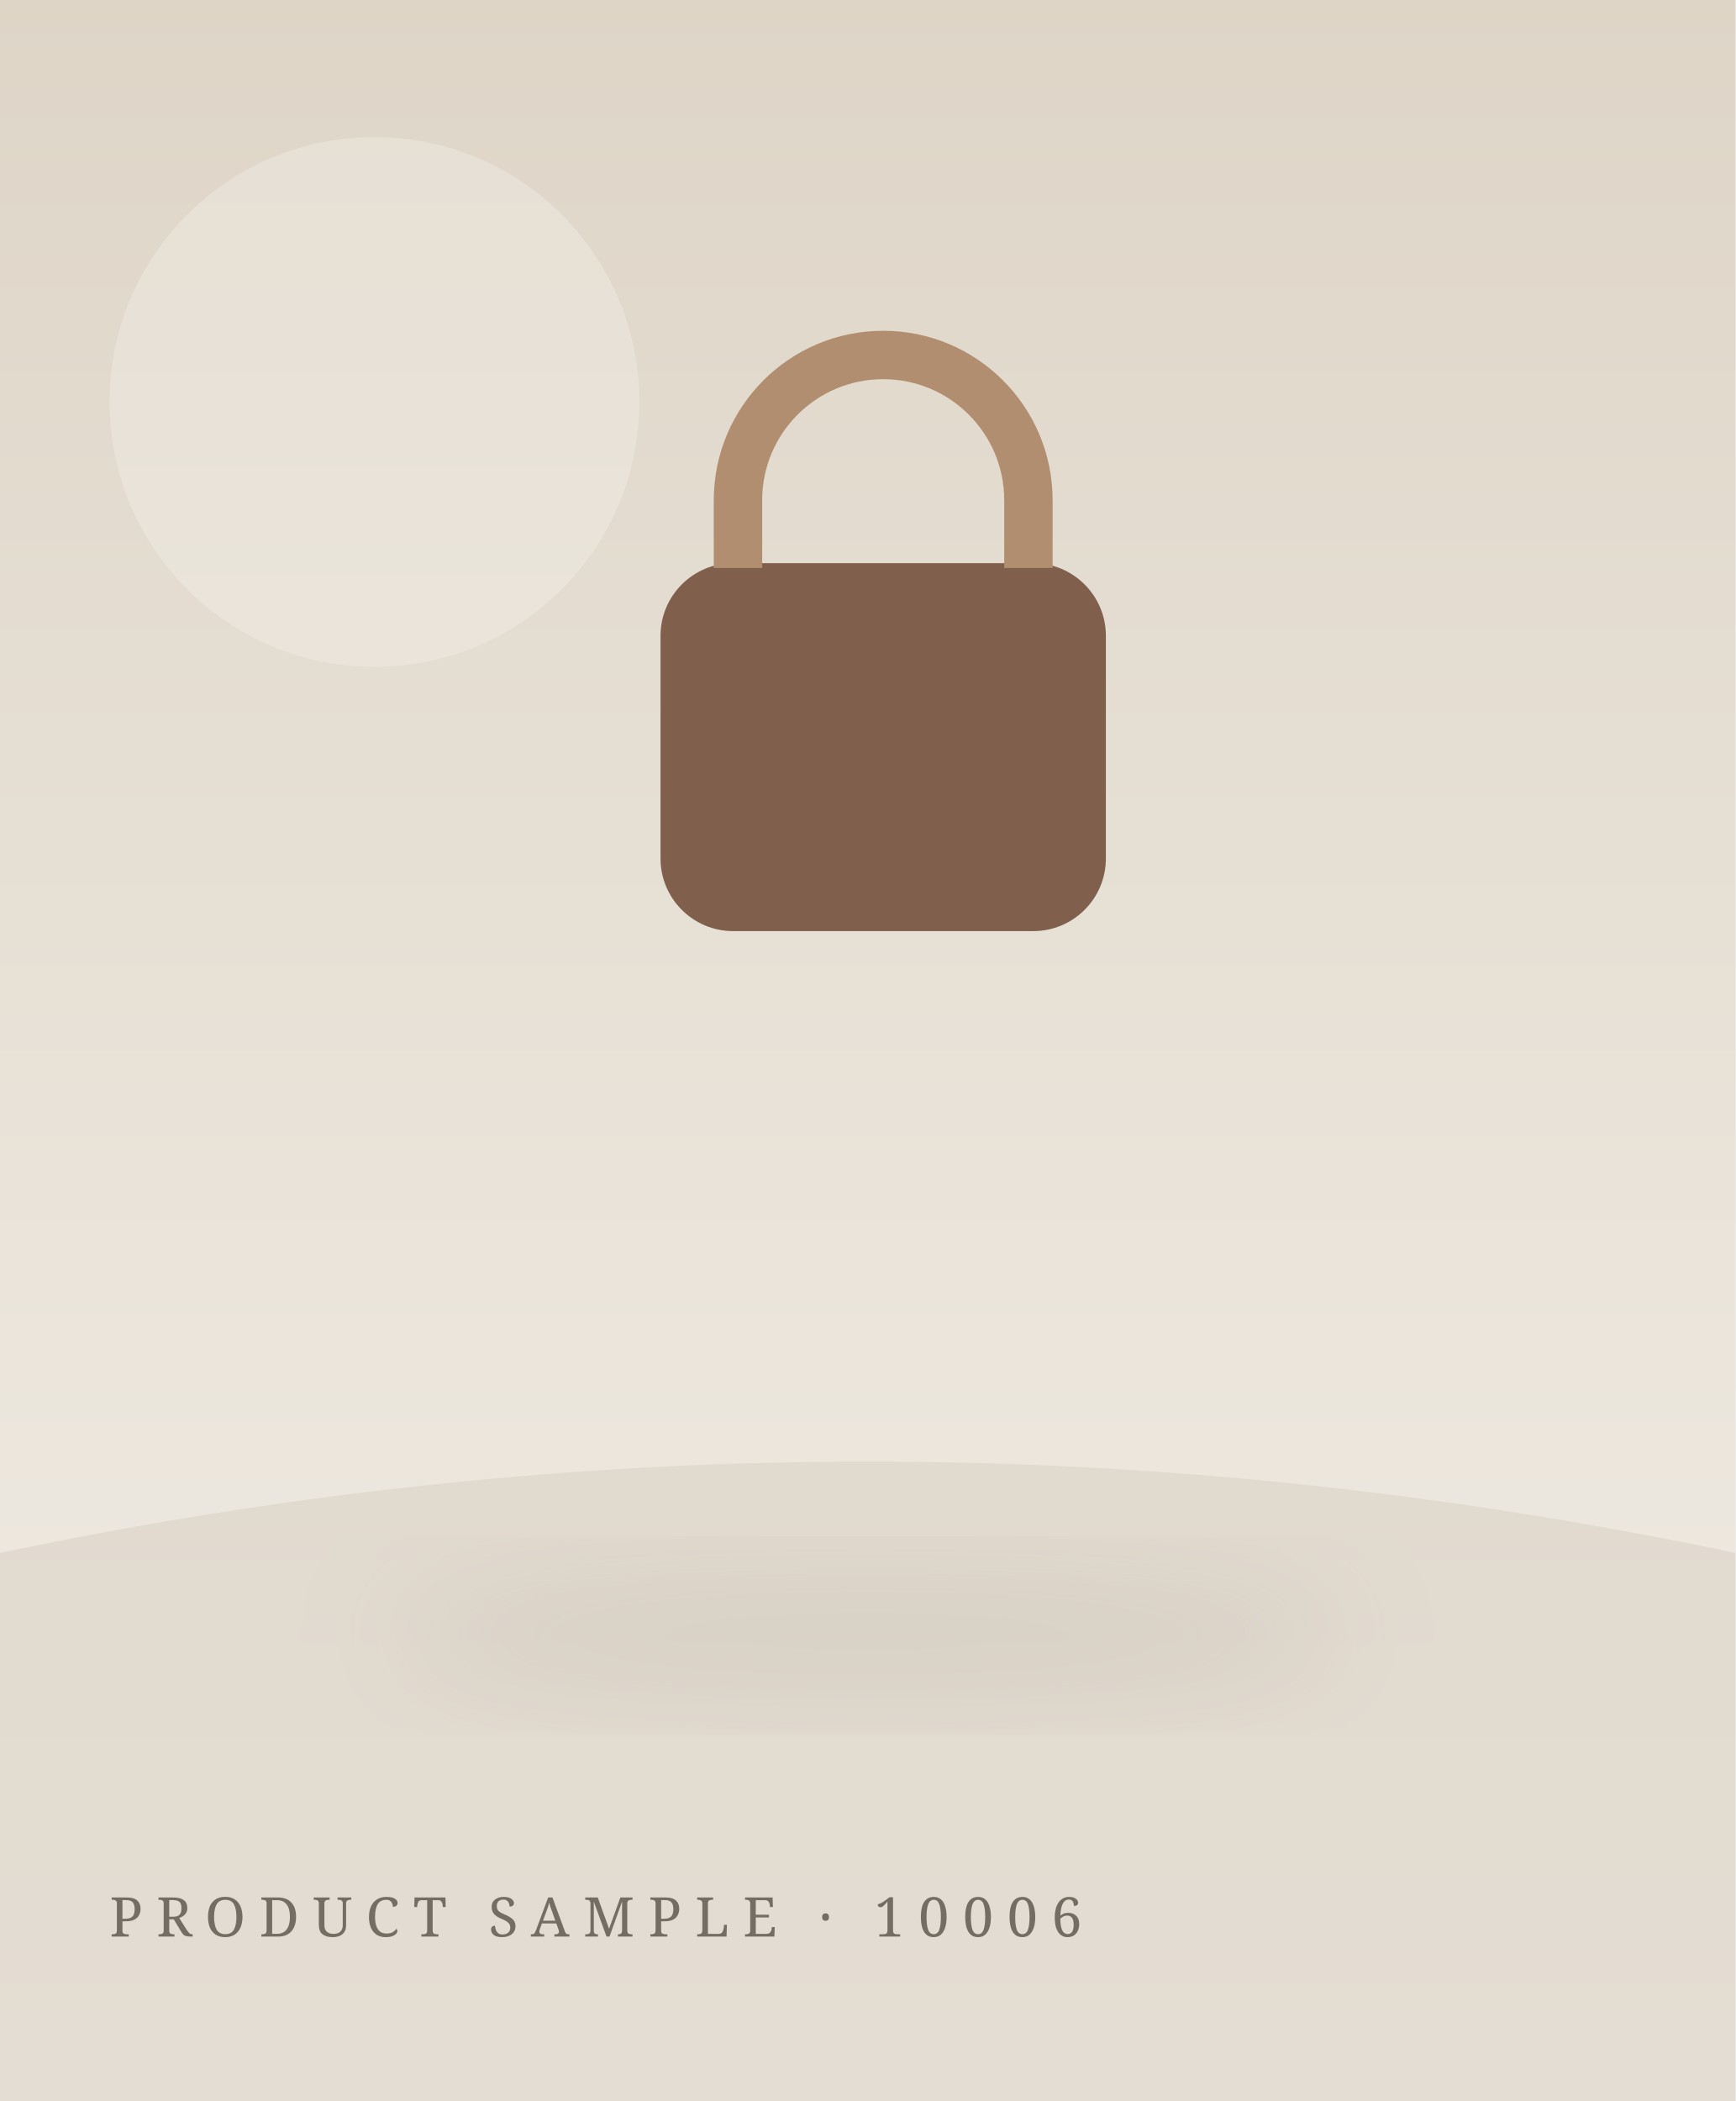
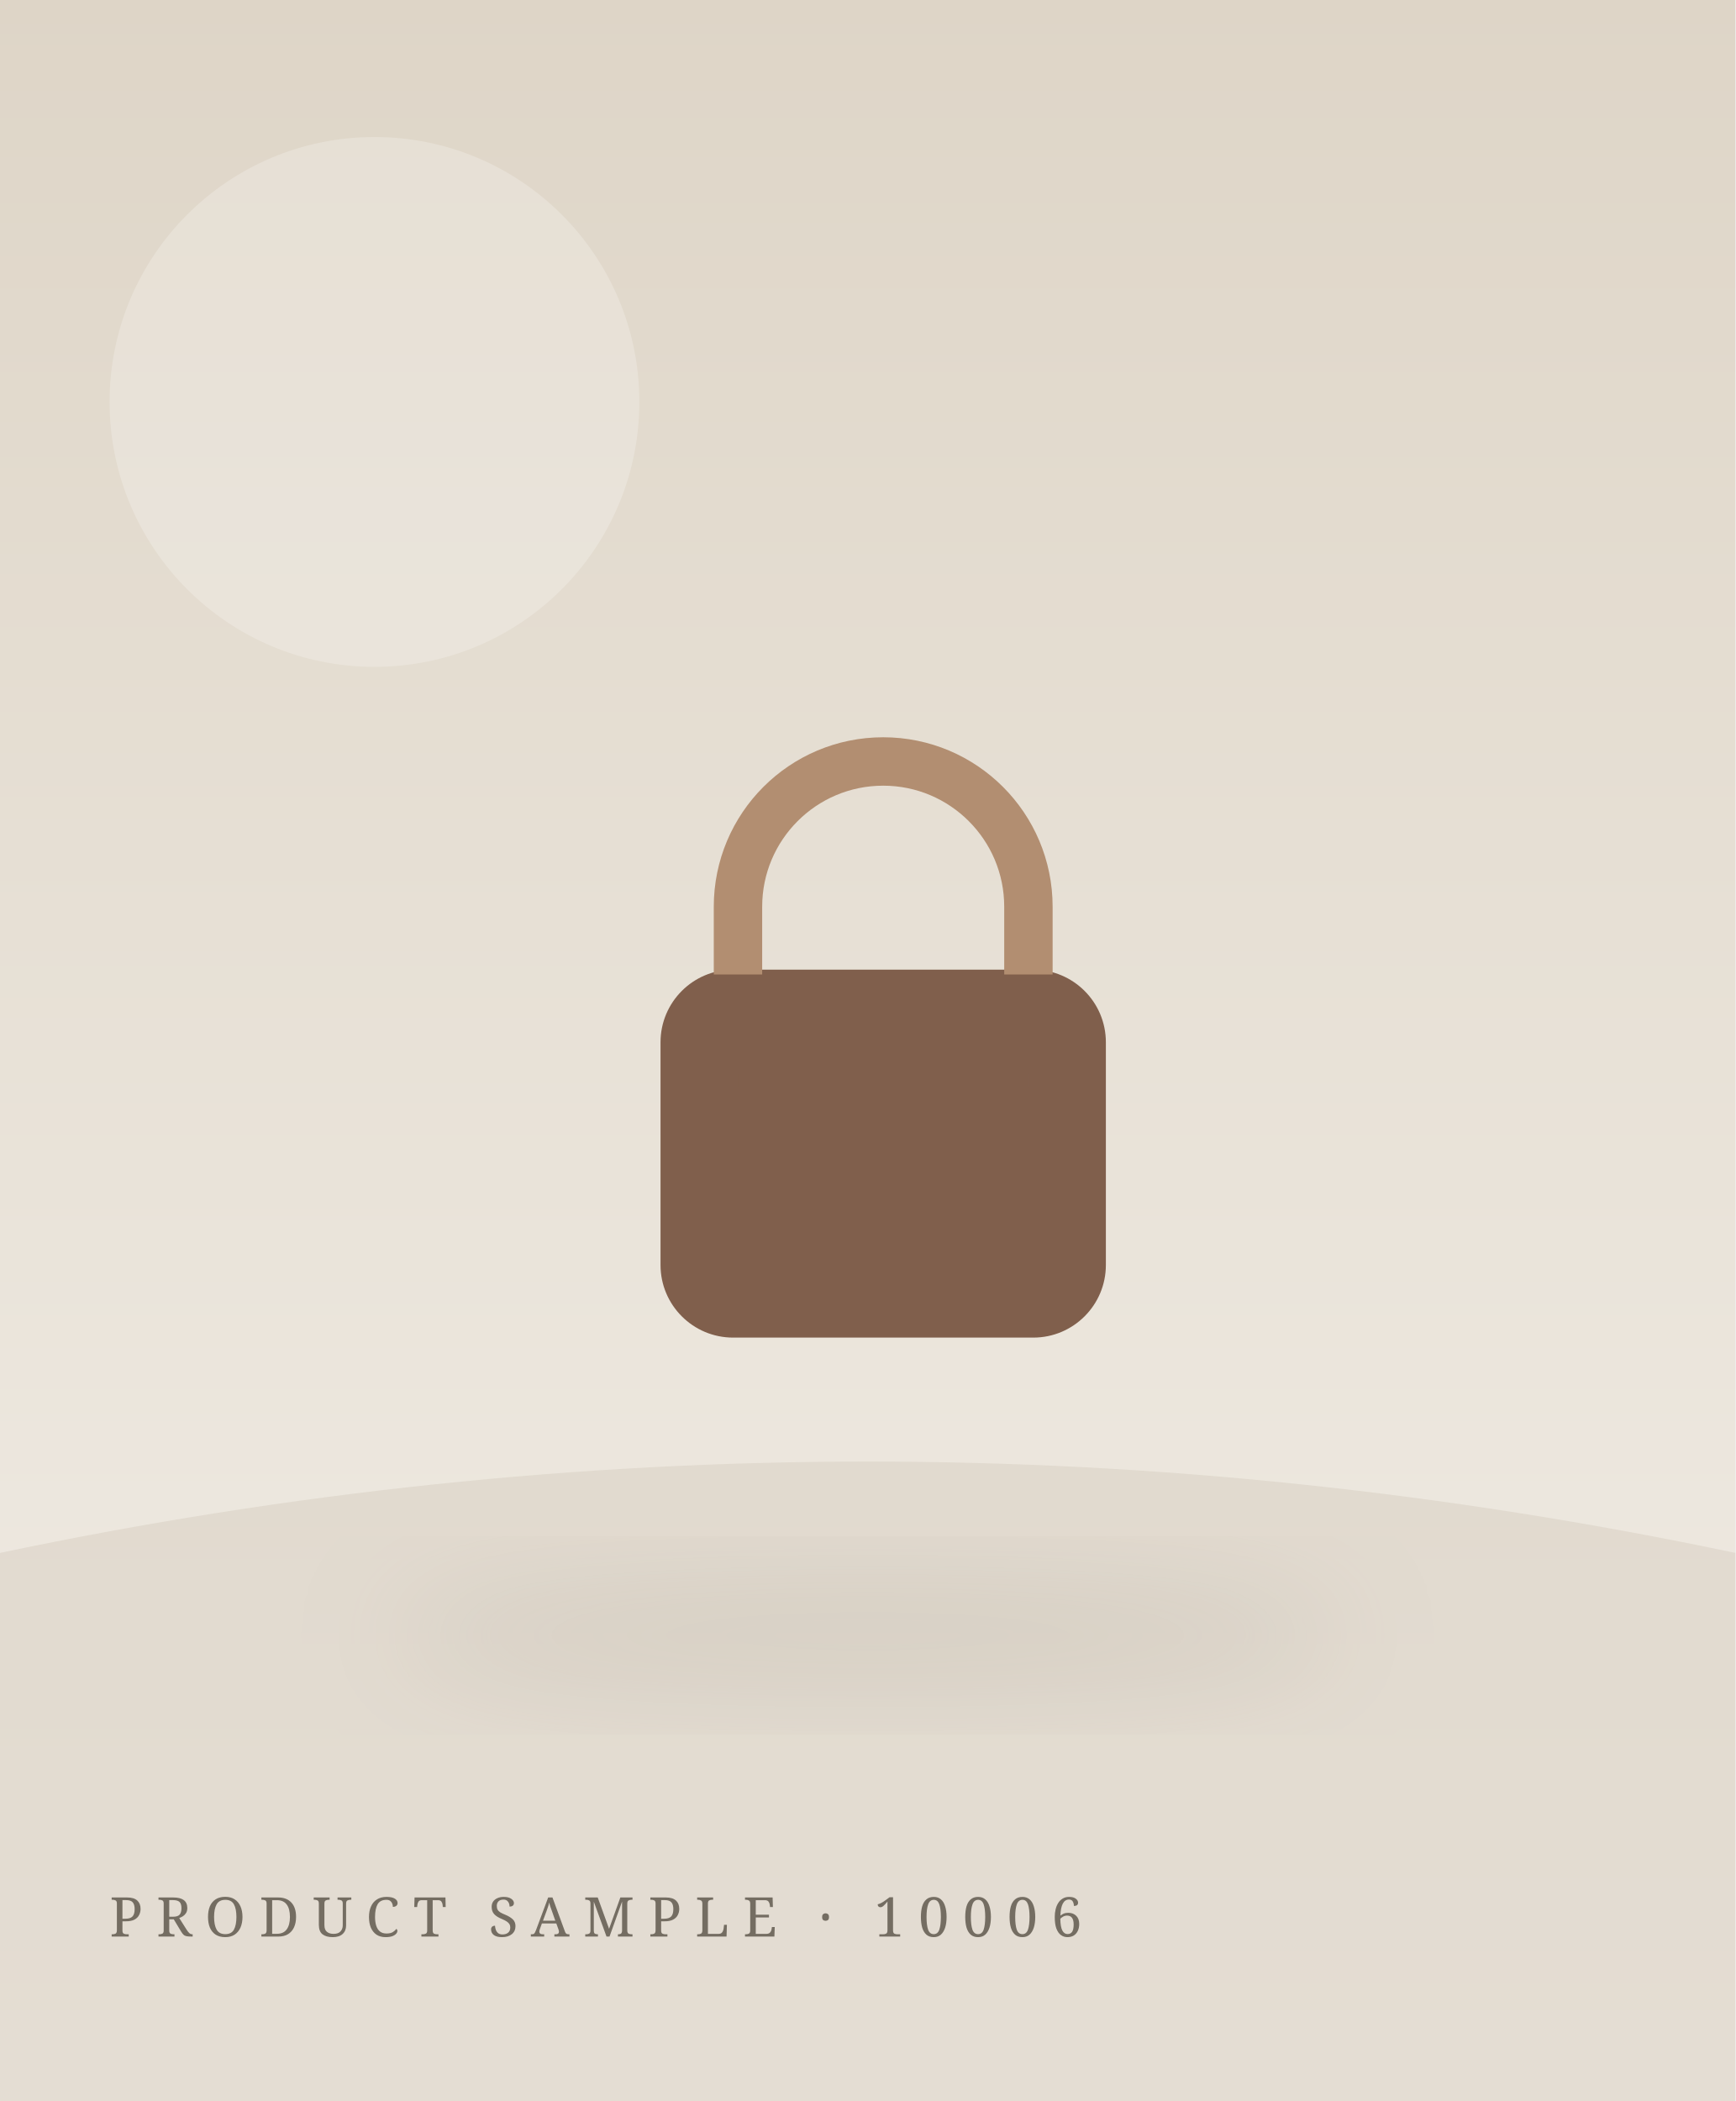
<svg xmlns="http://www.w3.org/2000/svg" viewBox="0 0 380 460">
  <defs>
    <linearGradient id="g" x2="0" y2="1">
      <stop stop-color="#ded5c7" />
      <stop offset="1" stop-color="#f2eee7" />
    </linearGradient>
    <filter id="s">
      <feGaussianBlur stdDeviation="12" />
    </filter>
  </defs>
  <rect width="380" height="460" fill="url(#g)" />
  <circle cx="82" cy="88" r="58" fill="#fff" opacity=".22" />
  <ellipse cx="190" cy="358" rx="105" ry="18" fill="#635b50" opacity=".16" filter="url(#s)" />
  <path d="M0 340Q190 300 380 340v120H0z" fill="#d8d0c3" opacity=".55" />
-   <g transform="translate(-8,12) scale(1.06)">
+   <g transform="translate(-8,101) scale(1.06)">
    <rect x="144" y="105" width="92" height="76" rx="15" fill="#805f4c" />
    <path d="M160 106v-14a30 30 0 0 1 60 0v14" fill="none" stroke="#b28e71" stroke-width="10" />
    <path d="M160 128h60" stroke="#805f4c" stroke-width="3" opacity=".65" />
  </g>
  <text x="24" y="424" fill="#746d62" font-family="Georgia,serif" font-size="12" letter-spacing="3">PRODUCT SAMPLE · 10006</text>
</svg>
